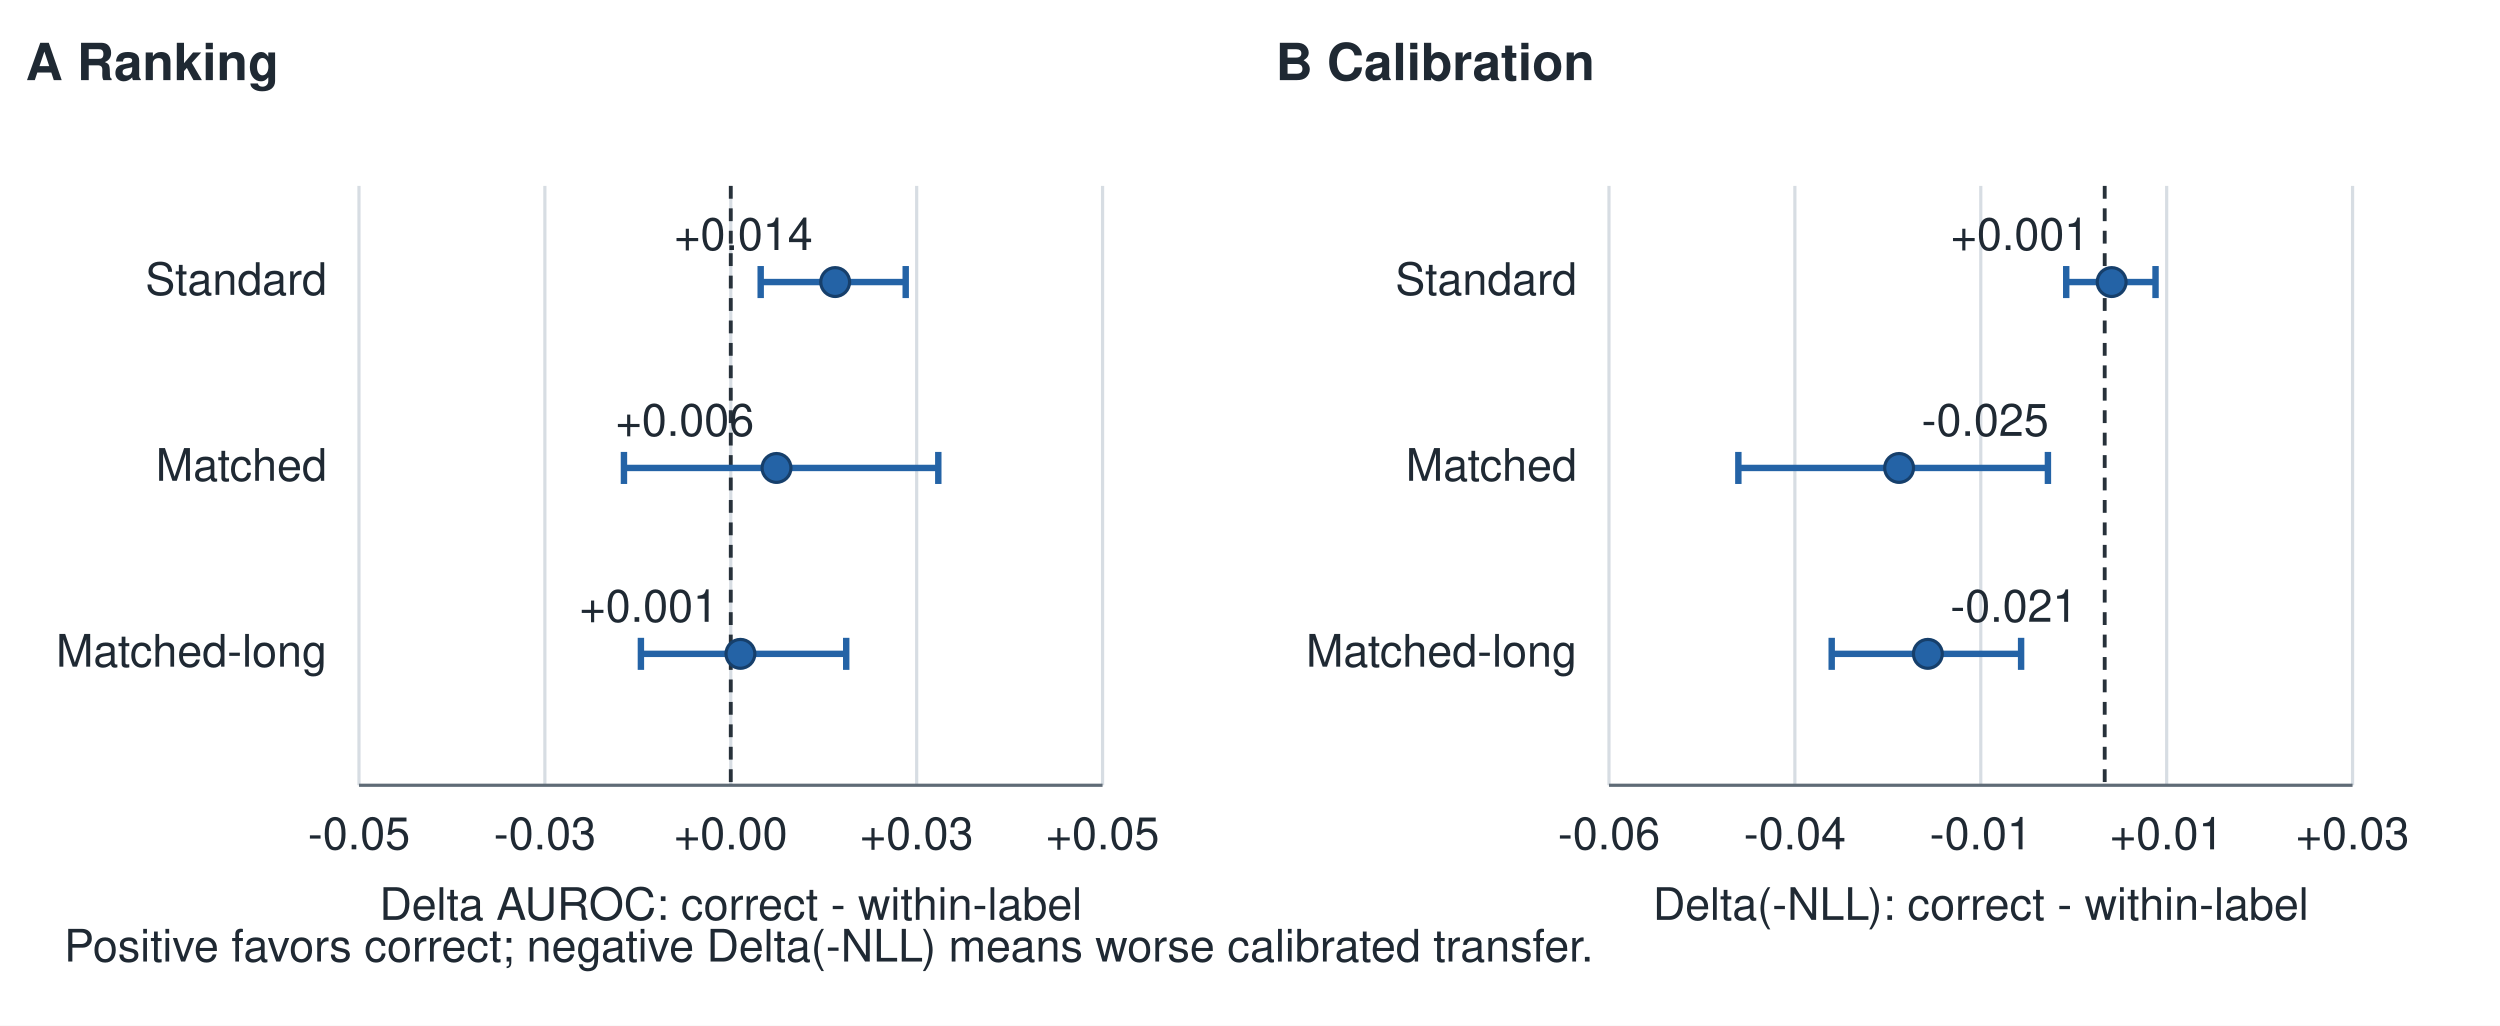
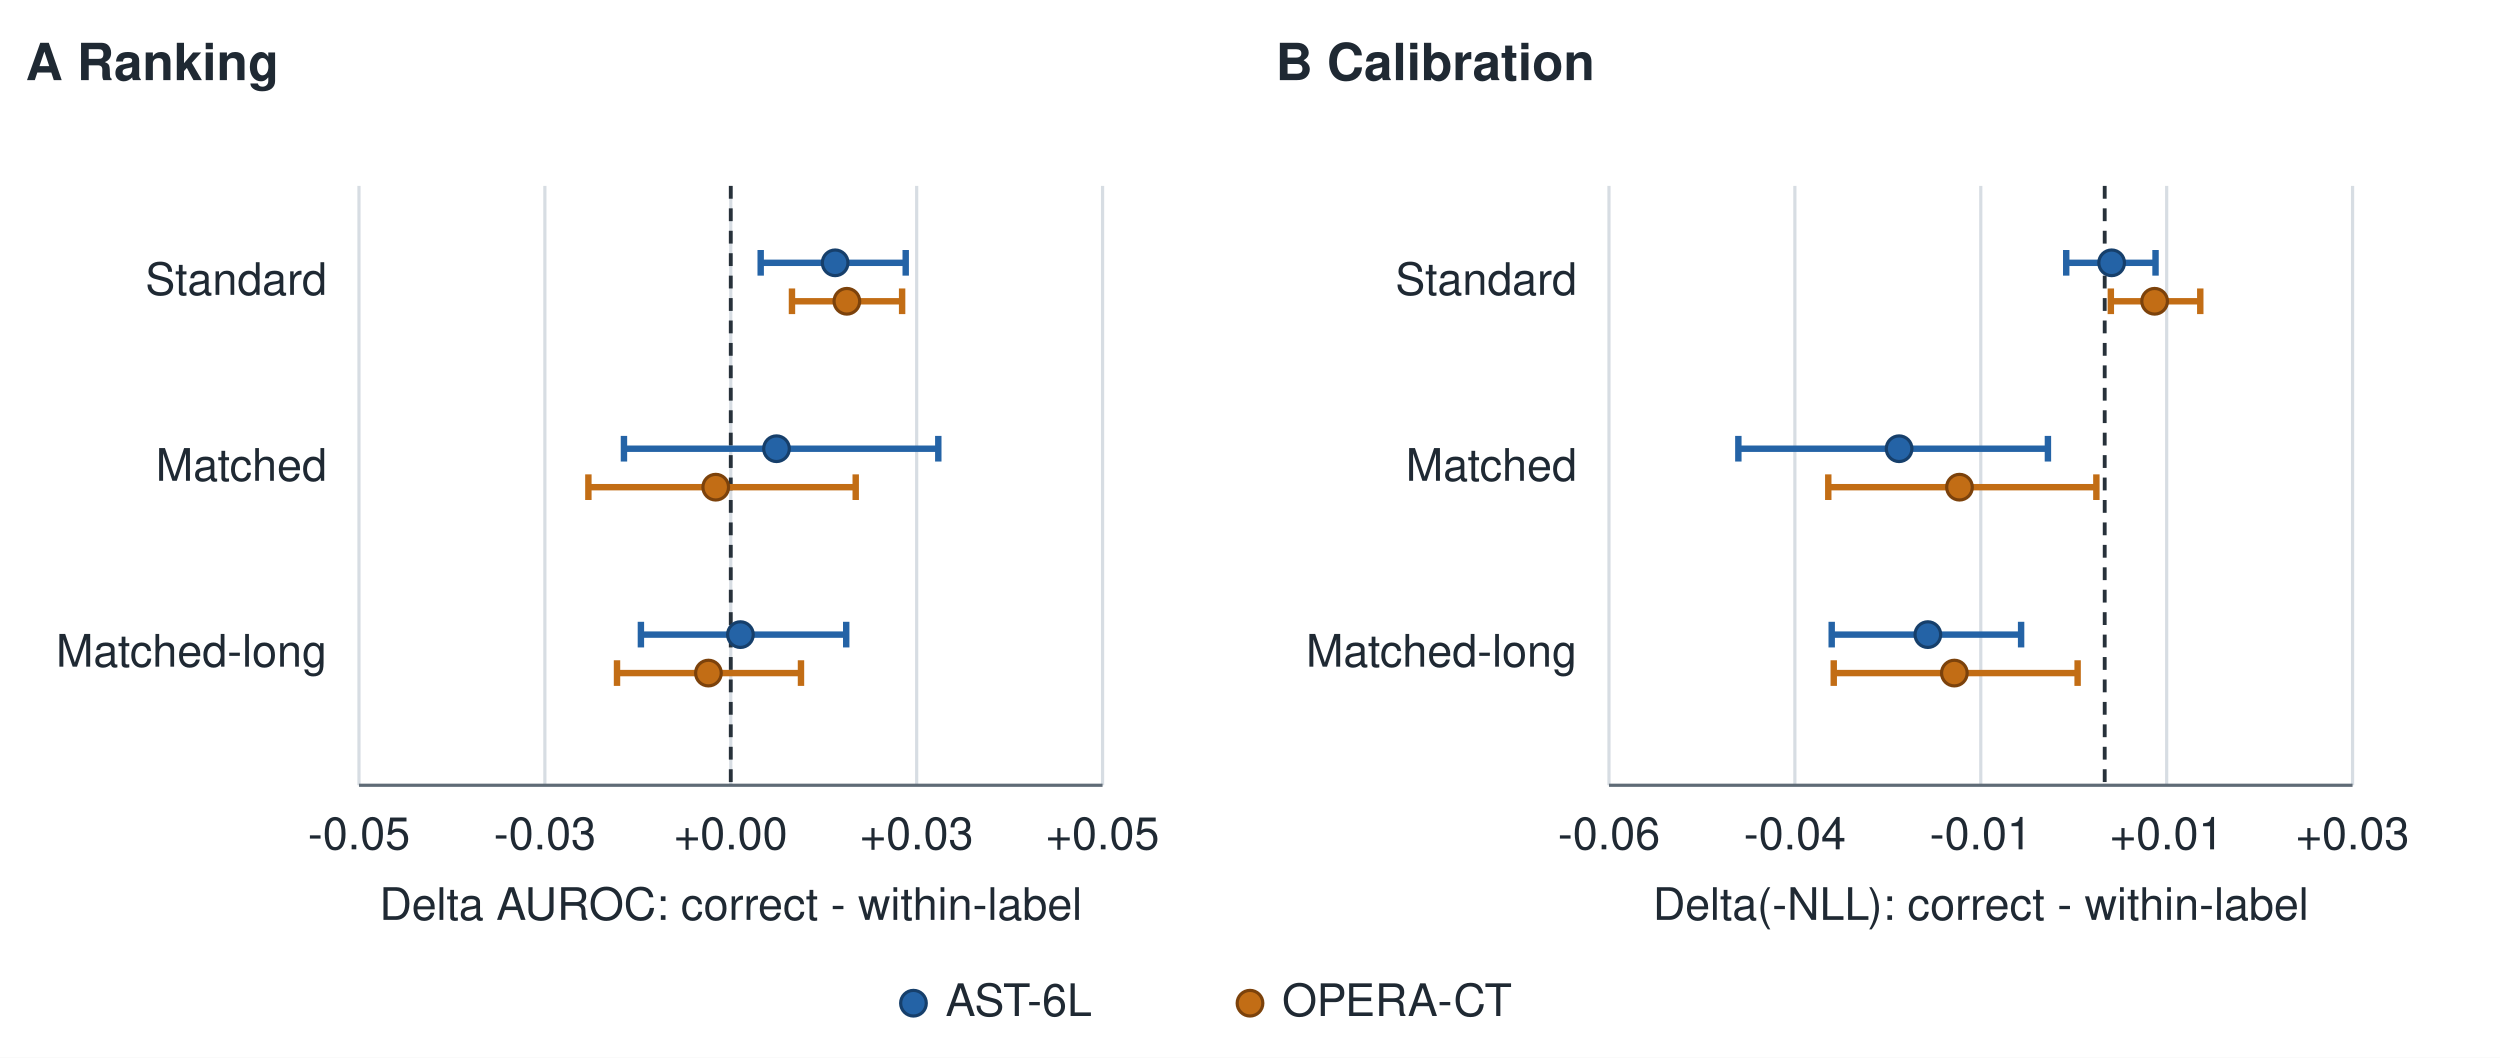
- <svg xmlns="http://www.w3.org/2000/svg" width="780" height="320" viewBox="0 0 780 320" role="img" aria-label="Forest plot of correct minus within-label alignment for AUROC and calibrated negative log-likelihood across Standard, matched, and matched-long cohorts.">
+ <svg xmlns="http://www.w3.org/2000/svg" width="780" height="330" viewBox="0 0 780 330" role="img" aria-label="Forest plot of correct minus within-label alignment for AST-6L and OPERA-CT across Standard, matched, and matched-long cohorts.">
  <style>
text{font-family:Helvetica,Arial,sans-serif;fill:#1f2933}
.small{font-size:14px}.label{font-size:14px}.title{font-size:16px;font-weight:700}
.axis{stroke:#5f6b76;stroke-width:1}.grid{stroke:#d7dde3;stroke-width:1}
.zero{stroke:#27313a;stroke-width:1.2;stroke-dasharray:4 3}
- .ci{stroke:#2463a6;stroke-width:2}.point{fill:#2463a6;stroke:#163f6b;stroke-width:1}
+ .ci_ast{stroke:#2463a6;stroke-width:2}.point_ast{fill:#2463a6;stroke:#163f6b;stroke-width:1}
+ .ci_opera{stroke:#c26d15;stroke-width:2}.point_opera{fill:#c26d15;stroke:#7c420b;stroke-width:1}
.box{fill:#f5f7f9;stroke:#687682;stroke-width:1}
.correct{stroke:#2463a6;stroke-width:2.4}.within{stroke:#c26d15;stroke-width:2.4;stroke-dasharray:6 3}
.global{stroke:#687682;stroke-width:2.4;stroke-dasharray:2 3}
</style>
-   <rect x="0" y="0" width="780" height="320" fill="#ffffff" />
-   <text x="20" y="300" class="small">Positive favors correct; negative Delta(-NLL) means worse calibrated transfer.</text>
+   <rect x="0" y="0" width="780" height="330" fill="#ffffff" />
+   <circle cx="285" cy="313" r="4" class="point_ast" />
+   <text x="295" y="317" class="small">AST-6L</text>
+   <circle cx="390" cy="313" r="4" class="point_opera" />
+   <text x="400" y="317" class="small">OPERA-CT</text>
  <text x="8" y="25" class="title">A  Ranking</text>
  <line x1="112.0" y1="58" x2="112.0" y2="245" class="grid" />
  <text x="112.0" y="265" class="small" text-anchor="middle">-0.05</text>
  <line x1="170.0" y1="58" x2="170.0" y2="245" class="grid" />
  <text x="170.0" y="265" class="small" text-anchor="middle">-0.03</text>
  <line x1="228.0" y1="58" x2="228.0" y2="245" class="grid" />
  <text x="228.0" y="265" class="small" text-anchor="middle">+0.00</text>
  <line x1="286.0" y1="58" x2="286.0" y2="245" class="grid" />
  <text x="286.0" y="265" class="small" text-anchor="middle">+0.03</text>
  <line x1="344.0" y1="58" x2="344.0" y2="245" class="grid" />
  <text x="344.0" y="265" class="small" text-anchor="middle">+0.05</text>
  <line x1="228.0" y1="58" x2="228.0" y2="245" class="zero" />
  <line x1="112" y1="245" x2="344" y2="245" class="axis" />
  <text x="228.0" y="287" class="small" text-anchor="middle">Delta AUROC: correct - within-label</text>
  <text x="102" y="92" class="label" text-anchor="end">Standard</text>
-   <line x1="237.336" y1="88" x2="282.582" y2="88" class="ci" />
-   <line x1="237.336" y1="83" x2="237.336" y2="93" class="ci" />
-   <line x1="282.582" y1="83" x2="282.582" y2="93" class="ci" />
-   <circle cx="260.57" cy="88" r="4.5" class="point" />
-   <text x="253.569" y="78" class="small" text-anchor="end">+0.014</text>
+   <line x1="237.336" y1="82" x2="282.582" y2="82" class="ci_ast" />
+   <line x1="237.336" y1="78" x2="237.336" y2="86" class="ci_ast" />
+   <line x1="282.582" y1="78" x2="282.582" y2="86" class="ci_ast" />
+   <circle cx="260.57" cy="82" r="4" class="point_ast" />
+   <line x1="247.094" y1="94" x2="281.461" y2="94" class="ci_opera" />
+   <line x1="247.094" y1="90" x2="247.094" y2="98" class="ci_opera" />
+   <line x1="281.461" y1="90" x2="281.461" y2="98" class="ci_opera" />
+   <circle cx="264.22" cy="94" r="4" class="point_opera" />
  <text x="102" y="150" class="label" text-anchor="end">Matched</text>
-   <line x1="194.673" y1="146" x2="292.748" y2="146" class="ci" />
-   <line x1="194.673" y1="141" x2="194.673" y2="151" class="ci" />
-   <line x1="292.748" y1="141" x2="292.748" y2="151" class="ci" />
-   <circle cx="242.27" cy="146" r="4.5" class="point" />
-   <text x="235.273" y="136" class="small" text-anchor="end">+0.006</text>
+   <line x1="194.673" y1="140" x2="292.748" y2="140" class="ci_ast" />
+   <line x1="194.673" y1="136" x2="194.673" y2="144" class="ci_ast" />
+   <line x1="292.748" y1="136" x2="292.748" y2="144" class="ci_ast" />
+   <circle cx="242.27" cy="140" r="4" class="point_ast" />
+   <line x1="183.574" y1="152" x2="266.984" y2="152" class="ci_opera" />
+   <line x1="183.574" y1="148" x2="183.574" y2="156" class="ci_opera" />
+   <line x1="266.984" y1="148" x2="266.984" y2="156" class="ci_opera" />
+   <circle cx="223.31" cy="152" r="4" class="point_opera" />
  <text x="102" y="208" class="label" text-anchor="end">Matched-long</text>
-   <line x1="199.961" y1="204" x2="264.019" y2="204" class="ci" />
-   <line x1="199.961" y1="199" x2="199.961" y2="209" class="ci" />
-   <line x1="264.019" y1="199" x2="264.019" y2="209" class="ci" />
-   <circle cx="231.01" cy="204" r="4.5" class="point" />
-   <text x="224.007" y="194" class="small" text-anchor="end">+0.001</text>
+   <line x1="199.961" y1="198" x2="264.019" y2="198" class="ci_ast" />
+   <line x1="199.961" y1="194" x2="199.961" y2="202" class="ci_ast" />
+   <line x1="264.019" y1="194" x2="264.019" y2="202" class="ci_ast" />
+   <circle cx="231.01" cy="198" r="4" class="point_ast" />
+   <line x1="192.508" y1="210" x2="249.906" y2="210" class="ci_opera" />
+   <line x1="192.508" y1="206" x2="192.508" y2="214" class="ci_opera" />
+   <line x1="249.906" y1="206" x2="249.906" y2="214" class="ci_opera" />
+   <circle cx="221.03" cy="210" r="4" class="point_opera" />
  <text x="398" y="25" class="title">B  Calibration</text>
  <line x1="502.0" y1="58" x2="502.0" y2="245" class="grid" />
  <text x="502.0" y="265" class="small" text-anchor="middle">-0.06</text>
  <line x1="560.0" y1="58" x2="560.0" y2="245" class="grid" />
  <text x="560.0" y="265" class="small" text-anchor="middle">-0.04</text>
  <line x1="618.0" y1="58" x2="618.0" y2="245" class="grid" />
  <text x="618.0" y="265" class="small" text-anchor="middle">-0.01</text>
  <line x1="676.0" y1="58" x2="676.0" y2="245" class="grid" />
  <text x="676.0" y="265" class="small" text-anchor="middle">+0.01</text>
  <line x1="734.0" y1="58" x2="734.0" y2="245" class="grid" />
  <text x="734.0" y="265" class="small" text-anchor="middle">+0.03</text>
  <line x1="656.667" y1="58" x2="656.667" y2="245" class="zero" />
  <line x1="502" y1="245" x2="734" y2="245" class="axis" />
  <text x="618.0" y="287" class="small" text-anchor="middle">Delta(-NLL): correct - within-label</text>
  <text x="492" y="92" class="label" text-anchor="end">Standard</text>
-   <line x1="644.66" y1="88" x2="672.527" y2="88" class="ci" />
-   <line x1="644.66" y1="83" x2="644.66" y2="93" class="ci" />
-   <line x1="672.527" y1="83" x2="672.527" y2="93" class="ci" />
-   <circle cx="658.83" cy="88" r="4.5" class="point" />
-   <text x="651.834" y="78" class="small" text-anchor="end">+0.001</text>
+   <line x1="644.66" y1="82" x2="672.527" y2="82" class="ci_ast" />
+   <line x1="644.66" y1="78" x2="644.66" y2="86" class="ci_ast" />
+   <line x1="672.527" y1="78" x2="672.527" y2="86" class="ci_ast" />
+   <circle cx="658.83" cy="82" r="4" class="point_ast" />
+   <line x1="658.583" y1="94" x2="686.484" y2="94" class="ci_opera" />
+   <line x1="658.583" y1="90" x2="658.583" y2="98" class="ci_opera" />
+   <line x1="686.484" y1="90" x2="686.484" y2="98" class="ci_opera" />
+   <circle cx="672.24" cy="94" r="4" class="point_opera" />
  <text x="492" y="150" class="label" text-anchor="end">Matched</text>
-   <line x1="542.366" y1="146" x2="638.951" y2="146" class="ci" />
-   <line x1="542.366" y1="141" x2="542.366" y2="151" class="ci" />
-   <line x1="638.951" y1="141" x2="638.951" y2="151" class="ci" />
-   <circle cx="592.52" cy="146" r="4.5" class="point" />
-   <text x="599.515" y="136" class="small" text-anchor="start">-0.025</text>
+   <line x1="542.366" y1="140" x2="638.951" y2="140" class="ci_ast" />
+   <line x1="542.366" y1="136" x2="542.366" y2="144" class="ci_ast" />
+   <line x1="638.951" y1="136" x2="638.951" y2="144" class="ci_ast" />
+   <circle cx="592.52" cy="140" r="4" class="point_ast" />
+   <line x1="570.42" y1="152" x2="654.065" y2="152" class="ci_opera" />
+   <line x1="570.42" y1="148" x2="570.42" y2="156" class="ci_opera" />
+   <line x1="654.065" y1="148" x2="654.065" y2="156" class="ci_opera" />
+   <circle cx="611.36" cy="152" r="4" class="point_opera" />
  <text x="492" y="208" class="label" text-anchor="end">Matched-long</text>
-   <line x1="571.492" y1="204" x2="630.585" y2="204" class="ci" />
-   <line x1="571.492" y1="199" x2="571.492" y2="209" class="ci" />
-   <line x1="630.585" y1="199" x2="630.585" y2="209" class="ci" />
-   <circle cx="601.49" cy="204" r="4.5" class="point" />
-   <text x="608.489" y="194" class="small" text-anchor="start">-0.021</text>
+   <line x1="571.492" y1="198" x2="630.585" y2="198" class="ci_ast" />
+   <line x1="571.492" y1="194" x2="571.492" y2="202" class="ci_ast" />
+   <line x1="630.585" y1="194" x2="630.585" y2="202" class="ci_ast" />
+   <circle cx="601.49" cy="198" r="4" class="point_ast" />
+   <line x1="572.128" y1="210" x2="648.219" y2="210" class="ci_opera" />
+   <line x1="572.128" y1="206" x2="572.128" y2="214" class="ci_opera" />
+   <line x1="648.219" y1="206" x2="648.219" y2="214" class="ci_opera" />
+   <circle cx="609.76" cy="210" r="4" class="point_opera" />
</svg>
